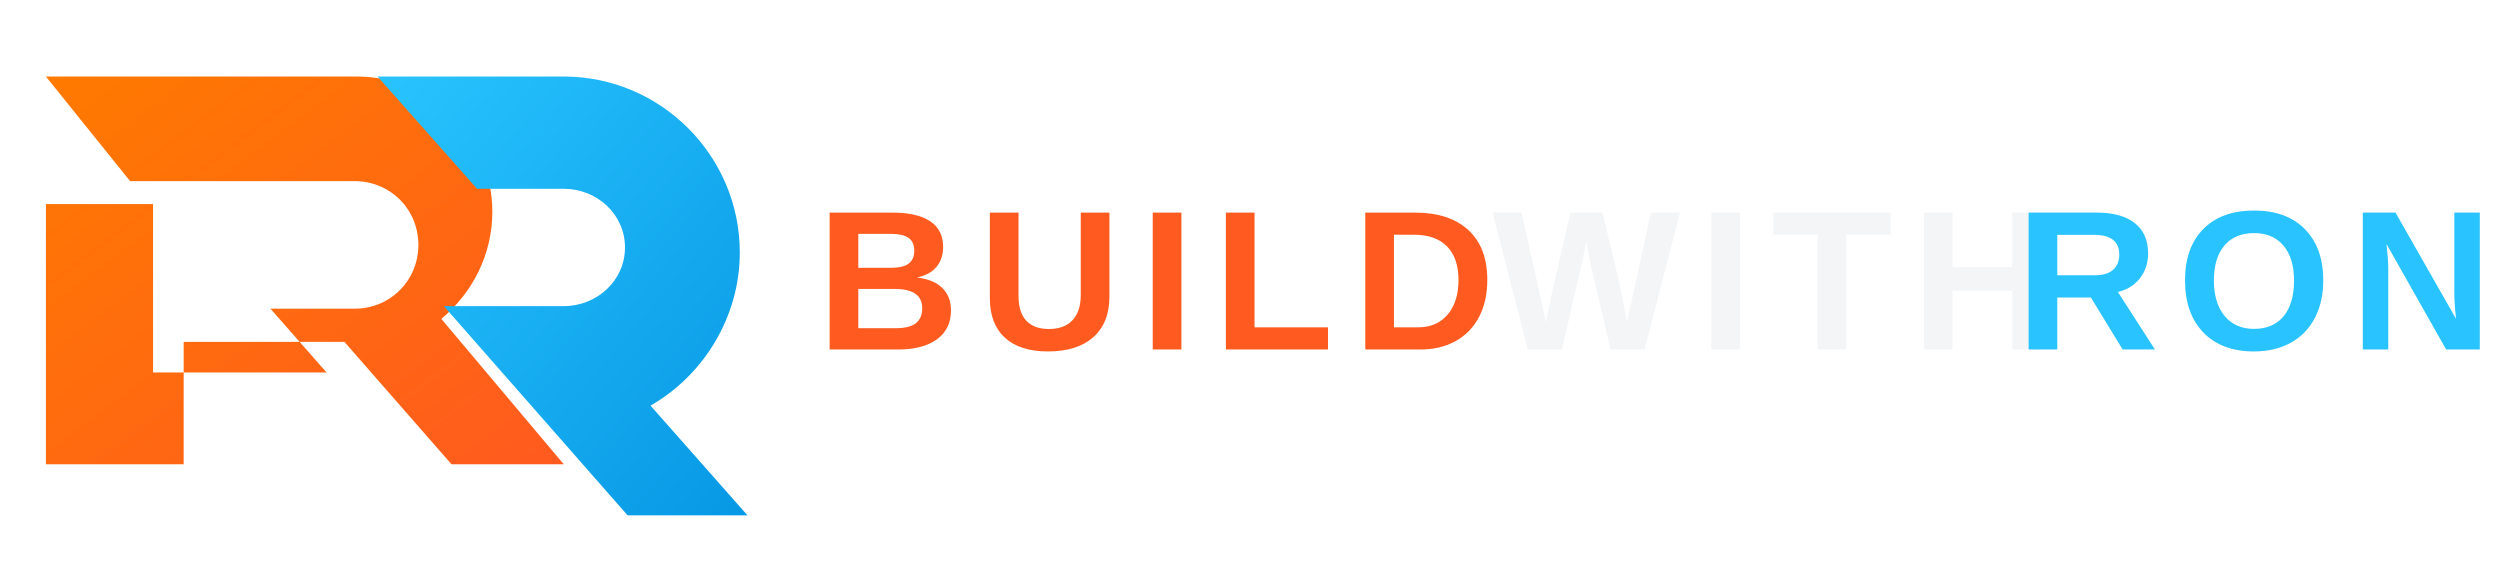
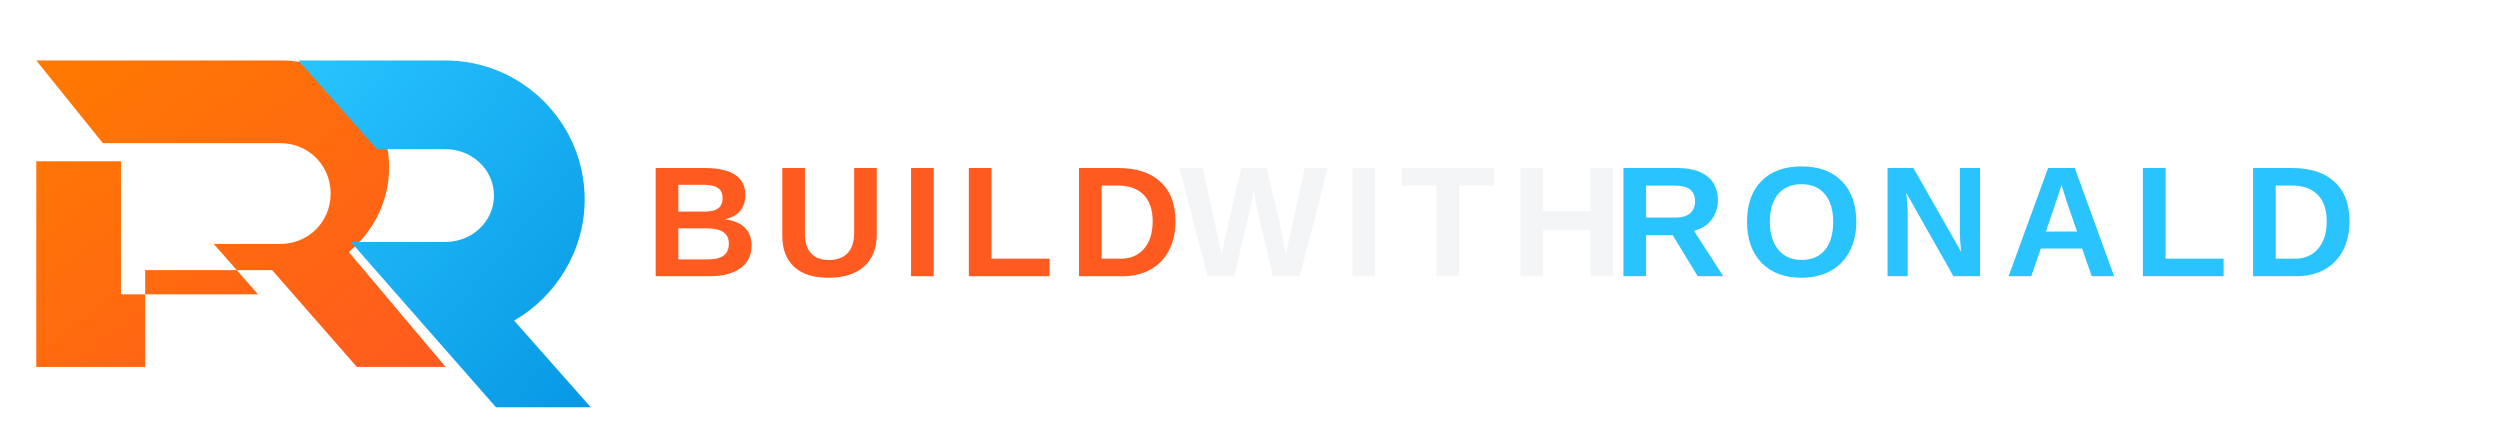
- <svg xmlns="http://www.w3.org/2000/svg" viewBox="0 0 980 220" role="img" aria-labelledby="title desc">
+ <svg xmlns="http://www.w3.org/2000/svg" viewBox="0 0 1240 220" role="img" aria-labelledby="title desc">
  <defs>
    <linearGradient id="orange" x1="0" x2="1" y1="0" y2="1">
      <stop offset="0" stop-color="#ff7a00" />
      <stop offset="1" stop-color="#ff5a1f" />
    </linearGradient>
    <linearGradient id="blue" x1="0" x2="1" y1="0" y2="1">
      <stop offset="0" stop-color="#29c4ff" />
      <stop offset="1" stop-color="#0798e4" />
    </linearGradient>
  </defs>
  <g transform="translate(8 18)">
    <path fill="url(#orange)" d="M10 12h122c29 0 53 24 53 53 0 17-8 32-20 42l48 57h-44l-42-48H64v48H10V62h42v66h68l-22-25h33c14 0 25-11 25-25s-11-25-25-25H43L10 12z" />
    <path fill="url(#blue)" d="M140 12h73c38 0 69 31 69 69 0 25-14 48-35 60l38 43h-47l-72-82h47c13 0 24-10 24-23s-11-23-24-23h-34l-39-44z" />
  </g>
  <g font-family="Arial, Helvetica, sans-serif" font-weight="800" letter-spacing="7">
    <text x="320" y="137" font-size="78" fill="#ff5a1f">BUILD</text>
    <text x="585" y="137" font-size="78" fill="#f3f5f7">WITH</text>
-     <text x="790" y="137" font-size="78" fill="#29c4ff">RONALD</text>
+     <text x="800" y="137" font-size="78" fill="#29c4ff">RONALD</text>
  </g>
</svg>
